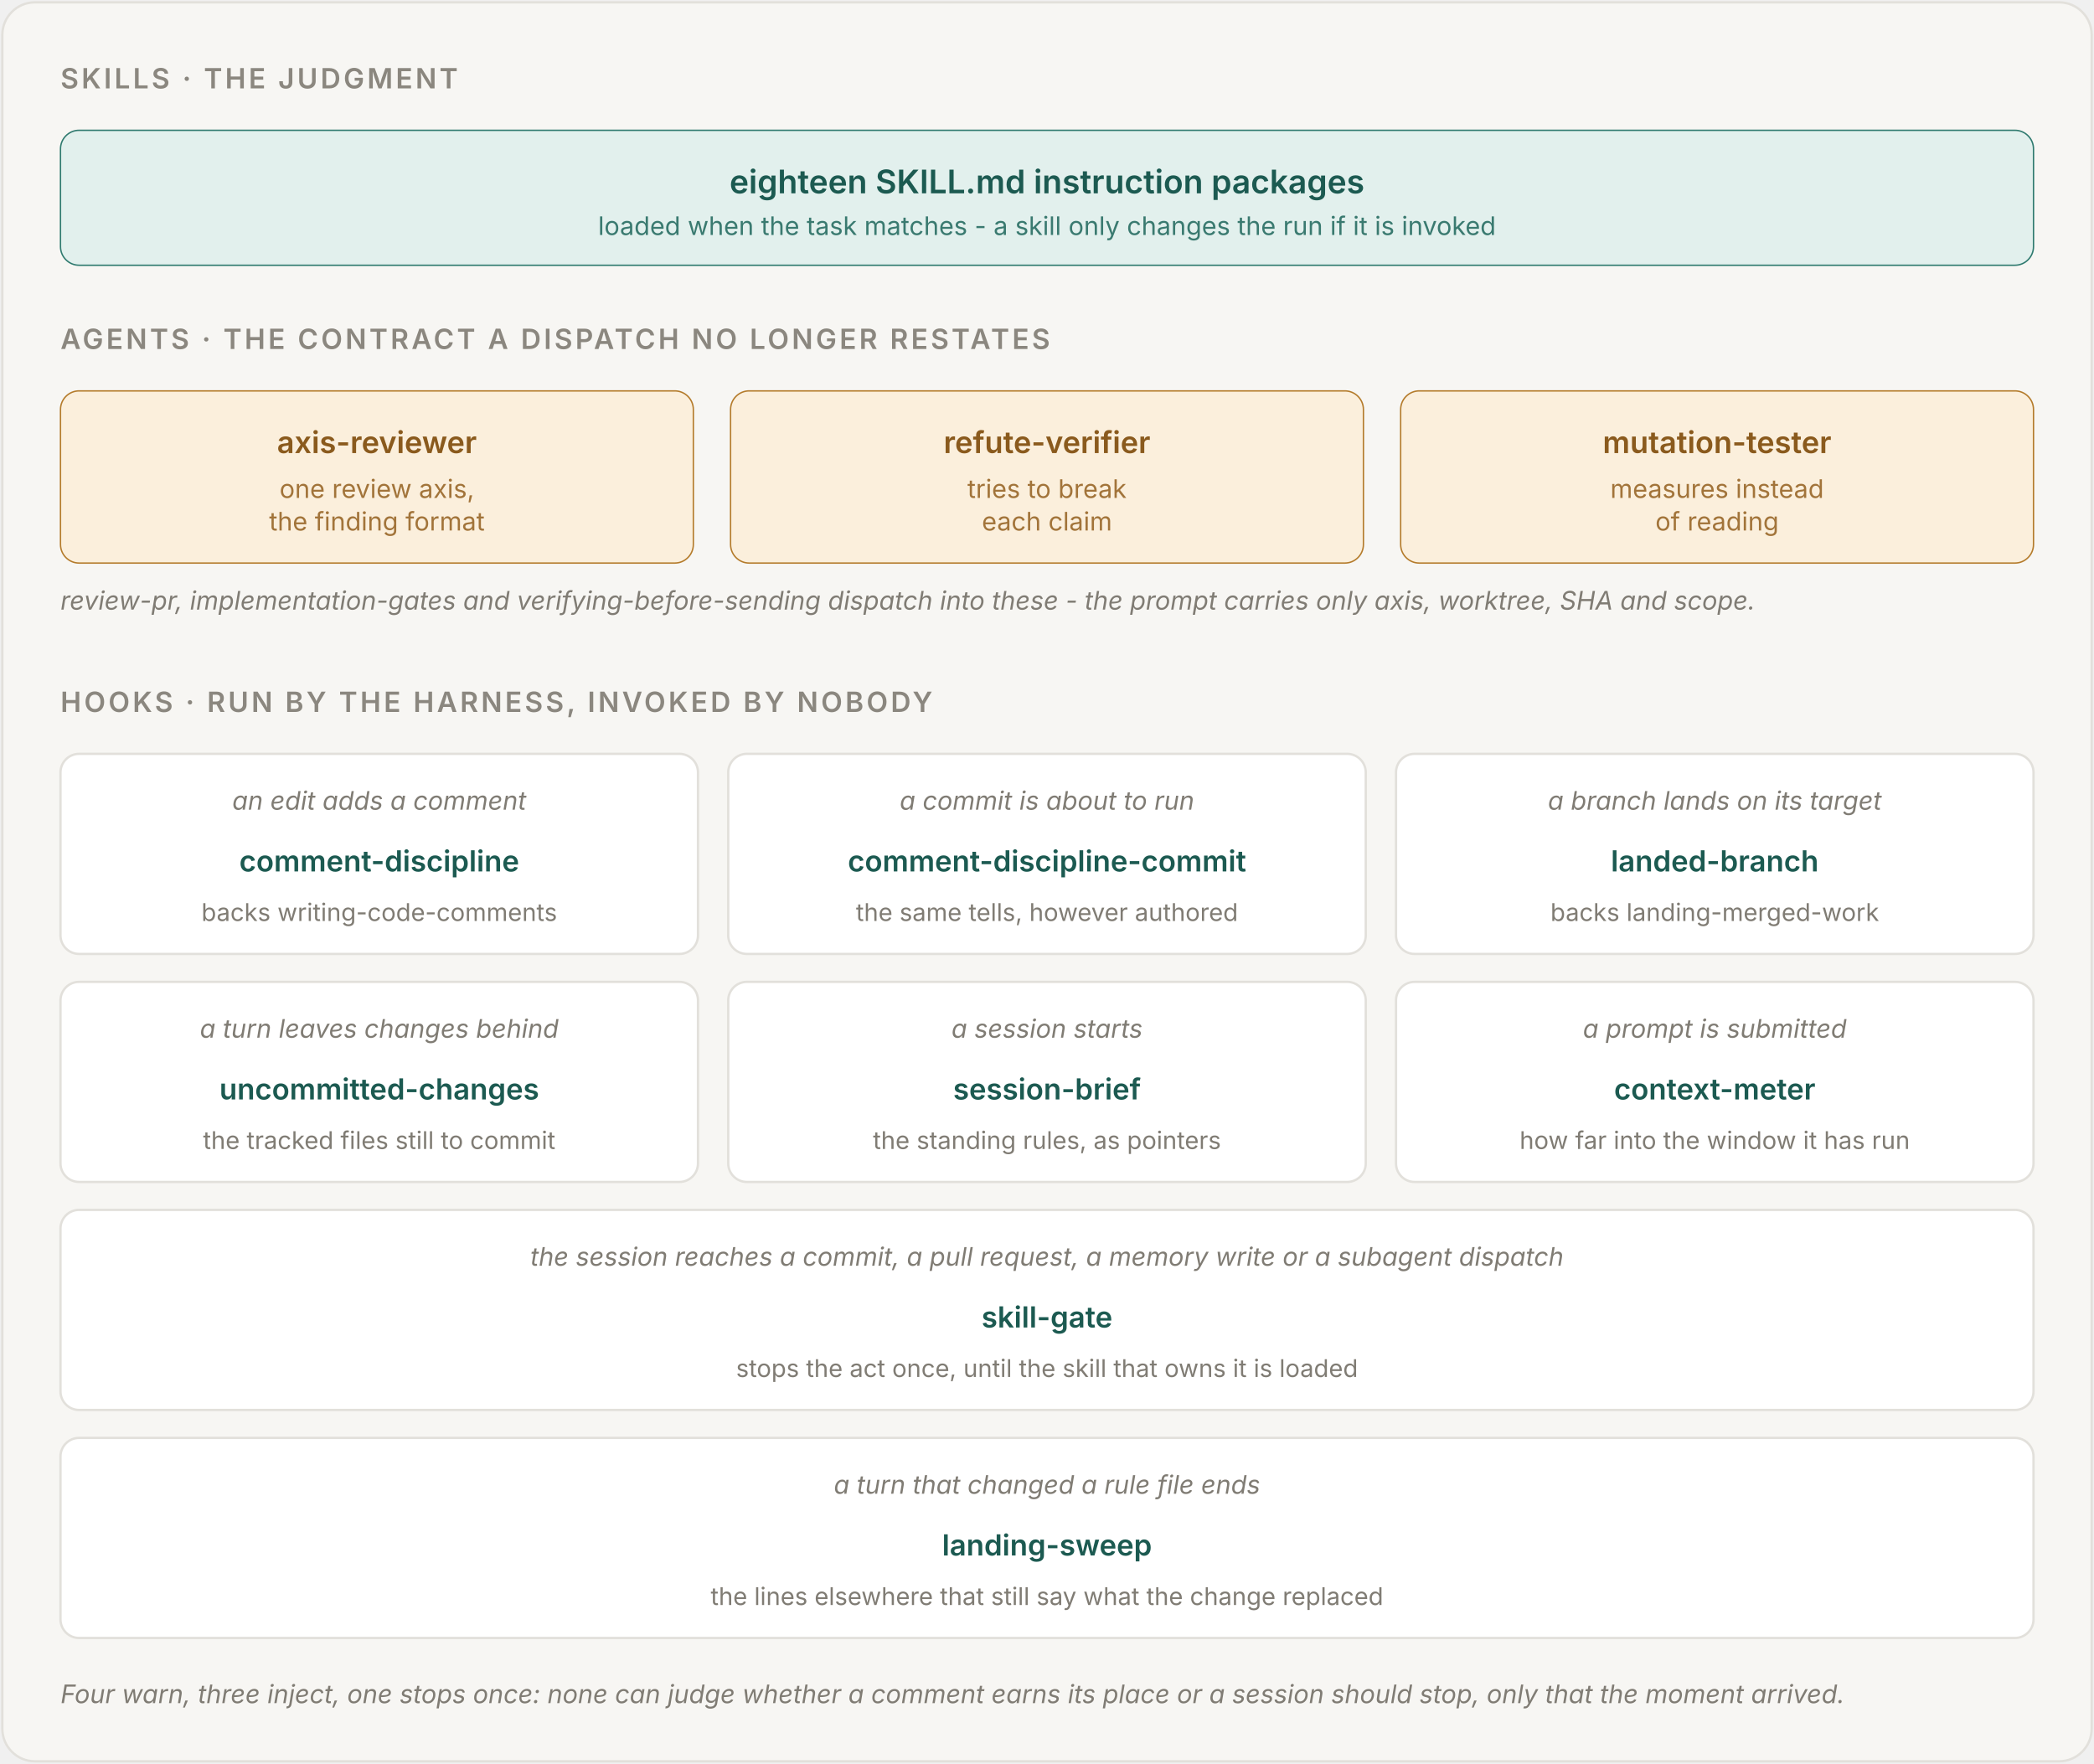
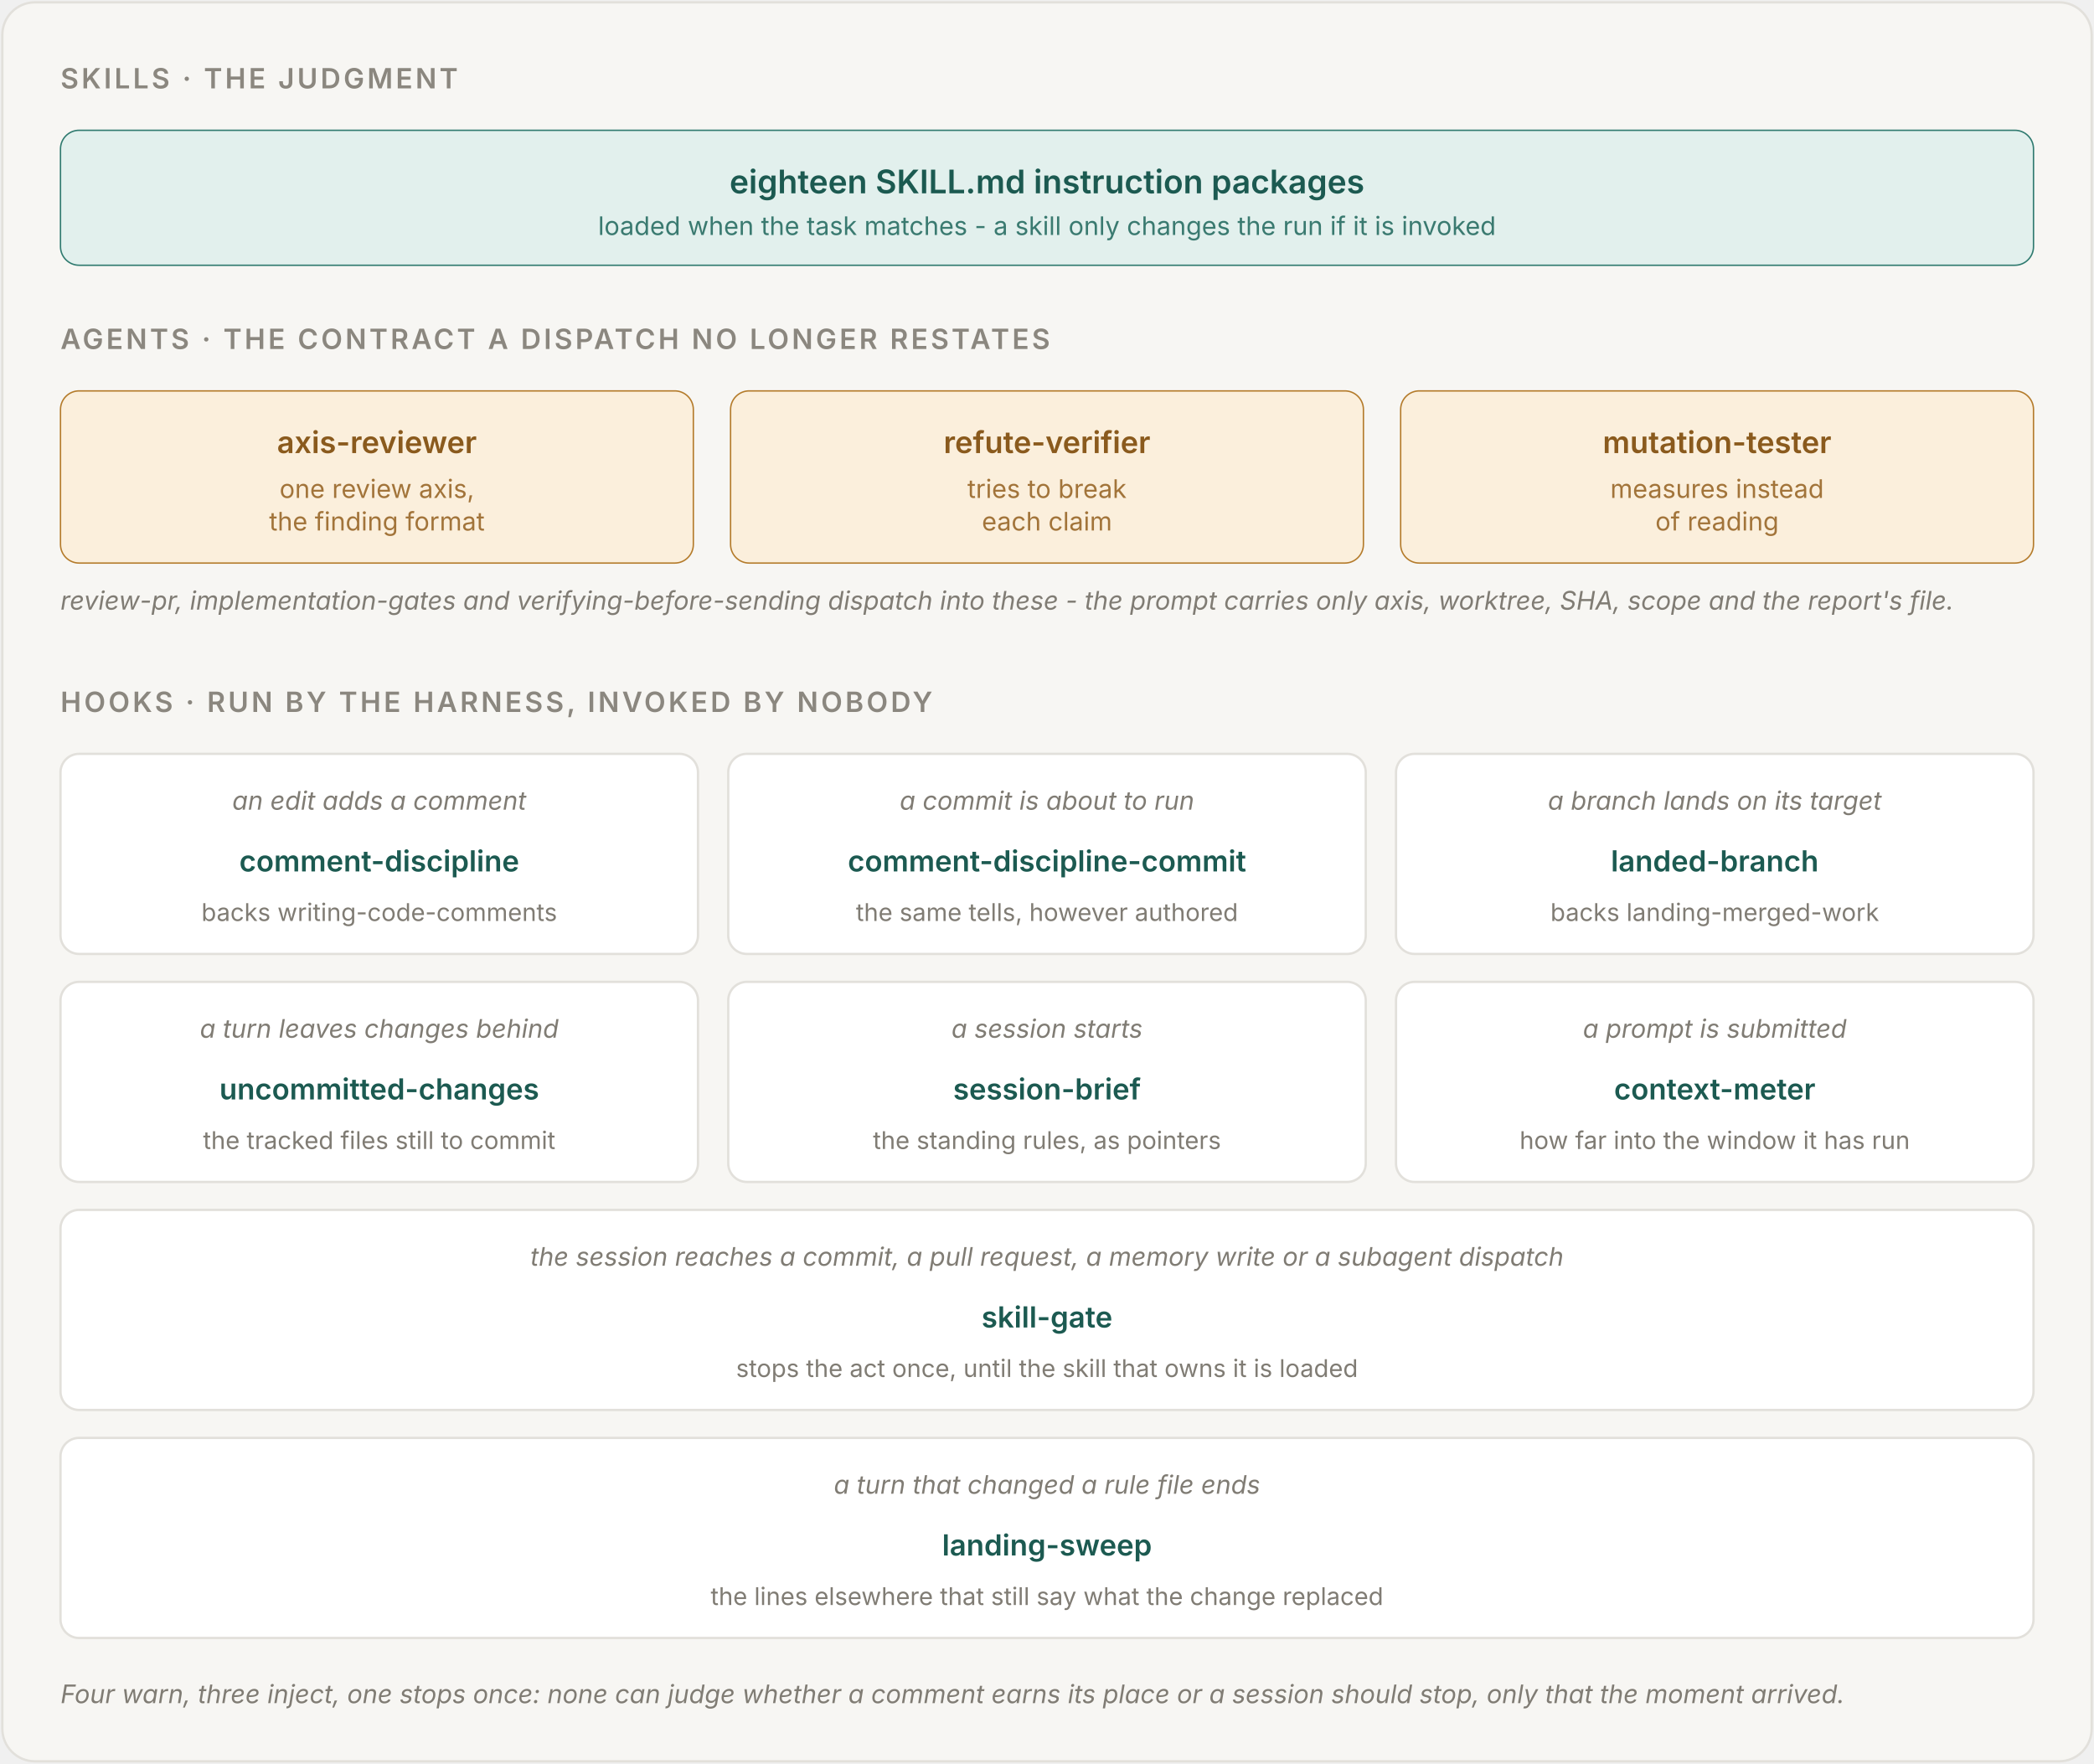
<svg xmlns="http://www.w3.org/2000/svg" width="100%" viewBox="0 0 900 758" role="img" aria-label="The three component types: eighteen skills carry the judgment and fire only when invoked; three agent types carry the reviewer, skeptic and mutation contracts so a dispatch prompt shrinks to scope; eight hooks are run by the harness - four warn at the moments a skill is most often skipped (an edit adding a comment, a commit about to run, a branch landing on its target, a turn leaving tracked changes uncommitted), one stops a commit, a pull request, a memory write or a subagent dispatch once until the skill that owns it is loaded, and three inject what a session cannot see for itself (the standing rules at session start, how far into its context window it has run, and the lines a turn's change to a rule file left stale elsewhere)">
  <rect x="1" y="1" width="898" height="756" rx="14" fill="#F7F6F3" stroke="#E2E0DB" stroke-width="1" />
  <text x="26" y="38" font-family="system-ui, -apple-system, sans-serif" font-size="12" font-weight="600" fill="#8B877F" letter-spacing="1.2">SKILLS · THE JUDGMENT</text>
  <rect x="26" y="56" width="848" height="58" rx="8" fill="#E2F0ED" stroke="#2F7A6F" stroke-width="0.6" />
  <text x="450" y="78" font-family="system-ui, -apple-system, sans-serif" font-size="14" font-weight="600" fill="#1C5A51" text-anchor="middle" dominant-baseline="central">eighteen SKILL.md instruction packages</text>
  <text x="450" y="97" font-family="system-ui, -apple-system, sans-serif" font-size="11" font-weight="400" fill="#3A7A70" text-anchor="middle" dominant-baseline="central">loaded when the task matches - a skill only changes the run if it is invoked</text>
  <text x="26" y="150" font-family="system-ui, -apple-system, sans-serif" font-size="12" font-weight="600" fill="#8B877F" letter-spacing="1.2">AGENTS · THE CONTRACT A DISPATCH NO LONGER RESTATES</text>
  <rect x="26" y="168" width="272" height="74" rx="8" fill="#FBEFDC" stroke="#B47B2B" stroke-width="0.6" />
  <text x="162" y="190" font-family="system-ui, -apple-system, sans-serif" font-size="13" font-weight="600" fill="#8A5A1D" text-anchor="middle" dominant-baseline="central">axis-reviewer</text>
  <text x="162" y="210" font-family="system-ui, -apple-system, sans-serif" font-size="11" font-weight="400" fill="#A2743A" text-anchor="middle" dominant-baseline="central">one review axis,</text>
  <text x="162" y="224" font-family="system-ui, -apple-system, sans-serif" font-size="11" font-weight="400" fill="#A2743A" text-anchor="middle" dominant-baseline="central">the finding format</text>
  <rect x="314" y="168" width="272" height="74" rx="8" fill="#FBEFDC" stroke="#B47B2B" stroke-width="0.6" />
  <text x="450" y="190" font-family="system-ui, -apple-system, sans-serif" font-size="13" font-weight="600" fill="#8A5A1D" text-anchor="middle" dominant-baseline="central">refute-verifier</text>
  <text x="450" y="210" font-family="system-ui, -apple-system, sans-serif" font-size="11" font-weight="400" fill="#A2743A" text-anchor="middle" dominant-baseline="central">tries to break</text>
  <text x="450" y="224" font-family="system-ui, -apple-system, sans-serif" font-size="11" font-weight="400" fill="#A2743A" text-anchor="middle" dominant-baseline="central">each claim</text>
  <rect x="602" y="168" width="272" height="74" rx="8" fill="#FBEFDC" stroke="#B47B2B" stroke-width="0.6" />
  <text x="738" y="190" font-family="system-ui, -apple-system, sans-serif" font-size="13" font-weight="600" fill="#8A5A1D" text-anchor="middle" dominant-baseline="central">mutation-tester</text>
  <text x="738" y="210" font-family="system-ui, -apple-system, sans-serif" font-size="11" font-weight="400" fill="#A2743A" text-anchor="middle" dominant-baseline="central">measures instead</text>
  <text x="738" y="224" font-family="system-ui, -apple-system, sans-serif" font-size="11" font-weight="400" fill="#A2743A" text-anchor="middle" dominant-baseline="central">of reading</text>
-   <text x="26" y="262" font-family="system-ui, -apple-system, sans-serif" font-size="11" font-style="italic" fill="#807C74">review-pr, implementation-gates and verifying-before-sending dispatch into these - the prompt carries only axis, worktree, SHA and scope.</text>
+   <text x="26" y="262" font-family="system-ui, -apple-system, sans-serif" font-size="11" font-style="italic" fill="#807C74">review-pr, implementation-gates and verifying-before-sending dispatch into these - the prompt carries only axis, worktree, SHA, scope and the report's file.</text>
  <text x="26" y="306" font-family="system-ui, -apple-system, sans-serif" font-size="12" font-weight="600" fill="#8B877F" letter-spacing="1.2">HOOKS · RUN BY THE HARNESS, INVOKED BY NOBODY</text>
  <rect x="26" y="324" width="274" height="86" rx="8" fill="#FFFFFF" stroke="#E2E0DB" stroke-width="1" />
  <text x="163" y="344" font-family="system-ui, -apple-system, sans-serif" font-size="11" font-weight="400" font-style="italic" fill="#807C74" text-anchor="middle" dominant-baseline="central">an edit adds a comment</text>
  <text x="163" y="370" font-family="system-ui, -apple-system, sans-serif" font-size="12.5" font-weight="600" fill="#1C5A51" text-anchor="middle" dominant-baseline="central">comment-discipline</text>
  <text x="163" y="392" font-family="system-ui, -apple-system, sans-serif" font-size="10.5" font-weight="400" fill="#807C74" text-anchor="middle" dominant-baseline="central">backs writing-code-comments</text>
  <rect x="313" y="324" width="274" height="86" rx="8" fill="#FFFFFF" stroke="#E2E0DB" stroke-width="1" />
  <text x="450" y="344" font-family="system-ui, -apple-system, sans-serif" font-size="11" font-weight="400" font-style="italic" fill="#807C74" text-anchor="middle" dominant-baseline="central">a commit is about to run</text>
  <text x="450" y="370" font-family="system-ui, -apple-system, sans-serif" font-size="12.5" font-weight="600" fill="#1C5A51" text-anchor="middle" dominant-baseline="central">comment-discipline-commit</text>
  <text x="450" y="392" font-family="system-ui, -apple-system, sans-serif" font-size="10.5" font-weight="400" fill="#807C74" text-anchor="middle" dominant-baseline="central">the same tells, however authored</text>
  <rect x="600" y="324" width="274" height="86" rx="8" fill="#FFFFFF" stroke="#E2E0DB" stroke-width="1" />
  <text x="737" y="344" font-family="system-ui, -apple-system, sans-serif" font-size="11" font-weight="400" font-style="italic" fill="#807C74" text-anchor="middle" dominant-baseline="central">a branch lands on its target</text>
  <text x="737" y="370" font-family="system-ui, -apple-system, sans-serif" font-size="12.5" font-weight="600" fill="#1C5A51" text-anchor="middle" dominant-baseline="central">landed-branch</text>
  <text x="737" y="392" font-family="system-ui, -apple-system, sans-serif" font-size="10.5" font-weight="400" fill="#807C74" text-anchor="middle" dominant-baseline="central">backs landing-merged-work</text>
  <rect x="26" y="422" width="274" height="86" rx="8" fill="#FFFFFF" stroke="#E2E0DB" stroke-width="1" />
  <text x="163" y="442" font-family="system-ui, -apple-system, sans-serif" font-size="11" font-weight="400" font-style="italic" fill="#807C74" text-anchor="middle" dominant-baseline="central">a turn leaves changes behind</text>
  <text x="163" y="468" font-family="system-ui, -apple-system, sans-serif" font-size="12.5" font-weight="600" fill="#1C5A51" text-anchor="middle" dominant-baseline="central">uncommitted-changes</text>
  <text x="163" y="490" font-family="system-ui, -apple-system, sans-serif" font-size="10.5" font-weight="400" fill="#807C74" text-anchor="middle" dominant-baseline="central">the tracked files still to commit</text>
  <rect x="313" y="422" width="274" height="86" rx="8" fill="#FFFFFF" stroke="#E2E0DB" stroke-width="1" />
  <text x="450" y="442" font-family="system-ui, -apple-system, sans-serif" font-size="11" font-weight="400" font-style="italic" fill="#807C74" text-anchor="middle" dominant-baseline="central">a session starts</text>
  <text x="450" y="468" font-family="system-ui, -apple-system, sans-serif" font-size="12.5" font-weight="600" fill="#1C5A51" text-anchor="middle" dominant-baseline="central">session-brief</text>
  <text x="450" y="490" font-family="system-ui, -apple-system, sans-serif" font-size="10.5" font-weight="400" fill="#807C74" text-anchor="middle" dominant-baseline="central">the standing rules, as pointers</text>
  <rect x="600" y="422" width="274" height="86" rx="8" fill="#FFFFFF" stroke="#E2E0DB" stroke-width="1" />
  <text x="737" y="442" font-family="system-ui, -apple-system, sans-serif" font-size="11" font-weight="400" font-style="italic" fill="#807C74" text-anchor="middle" dominant-baseline="central">a prompt is submitted</text>
  <text x="737" y="468" font-family="system-ui, -apple-system, sans-serif" font-size="12.5" font-weight="600" fill="#1C5A51" text-anchor="middle" dominant-baseline="central">context-meter</text>
  <text x="737" y="490" font-family="system-ui, -apple-system, sans-serif" font-size="10.5" font-weight="400" fill="#807C74" text-anchor="middle" dominant-baseline="central">how far into the window it has run</text>
  <rect x="26" y="520" width="848" height="86" rx="8" fill="#FFFFFF" stroke="#E2E0DB" stroke-width="1" />
  <text x="450" y="540" font-family="system-ui, -apple-system, sans-serif" font-size="11" font-weight="400" font-style="italic" fill="#807C74" text-anchor="middle" dominant-baseline="central">the session reaches a commit, a pull request, a memory write or a subagent dispatch</text>
  <text x="450" y="566" font-family="system-ui, -apple-system, sans-serif" font-size="12.5" font-weight="600" fill="#1C5A51" text-anchor="middle" dominant-baseline="central">skill-gate</text>
  <text x="450" y="588" font-family="system-ui, -apple-system, sans-serif" font-size="10.5" font-weight="400" fill="#807C74" text-anchor="middle" dominant-baseline="central">stops the act once, until the skill that owns it is loaded</text>
  <rect x="26" y="618" width="848" height="86" rx="8" fill="#FFFFFF" stroke="#E2E0DB" stroke-width="1" />
  <text x="450" y="638" font-family="system-ui, -apple-system, sans-serif" font-size="11" font-weight="400" font-style="italic" fill="#807C74" text-anchor="middle" dominant-baseline="central">a turn that changed a rule file ends</text>
  <text x="450" y="664" font-family="system-ui, -apple-system, sans-serif" font-size="12.5" font-weight="600" fill="#1C5A51" text-anchor="middle" dominant-baseline="central">landing-sweep</text>
  <text x="450" y="686" font-family="system-ui, -apple-system, sans-serif" font-size="10.5" font-weight="400" fill="#807C74" text-anchor="middle" dominant-baseline="central">the lines elsewhere that still say what the change replaced</text>
  <text x="26" y="732" font-family="system-ui, -apple-system, sans-serif" font-size="11" font-style="italic" fill="#807C74">Four warn, three inject, one stops once: none can judge whether a comment earns its place or a session should stop, only that the moment arrived.</text>
</svg>
